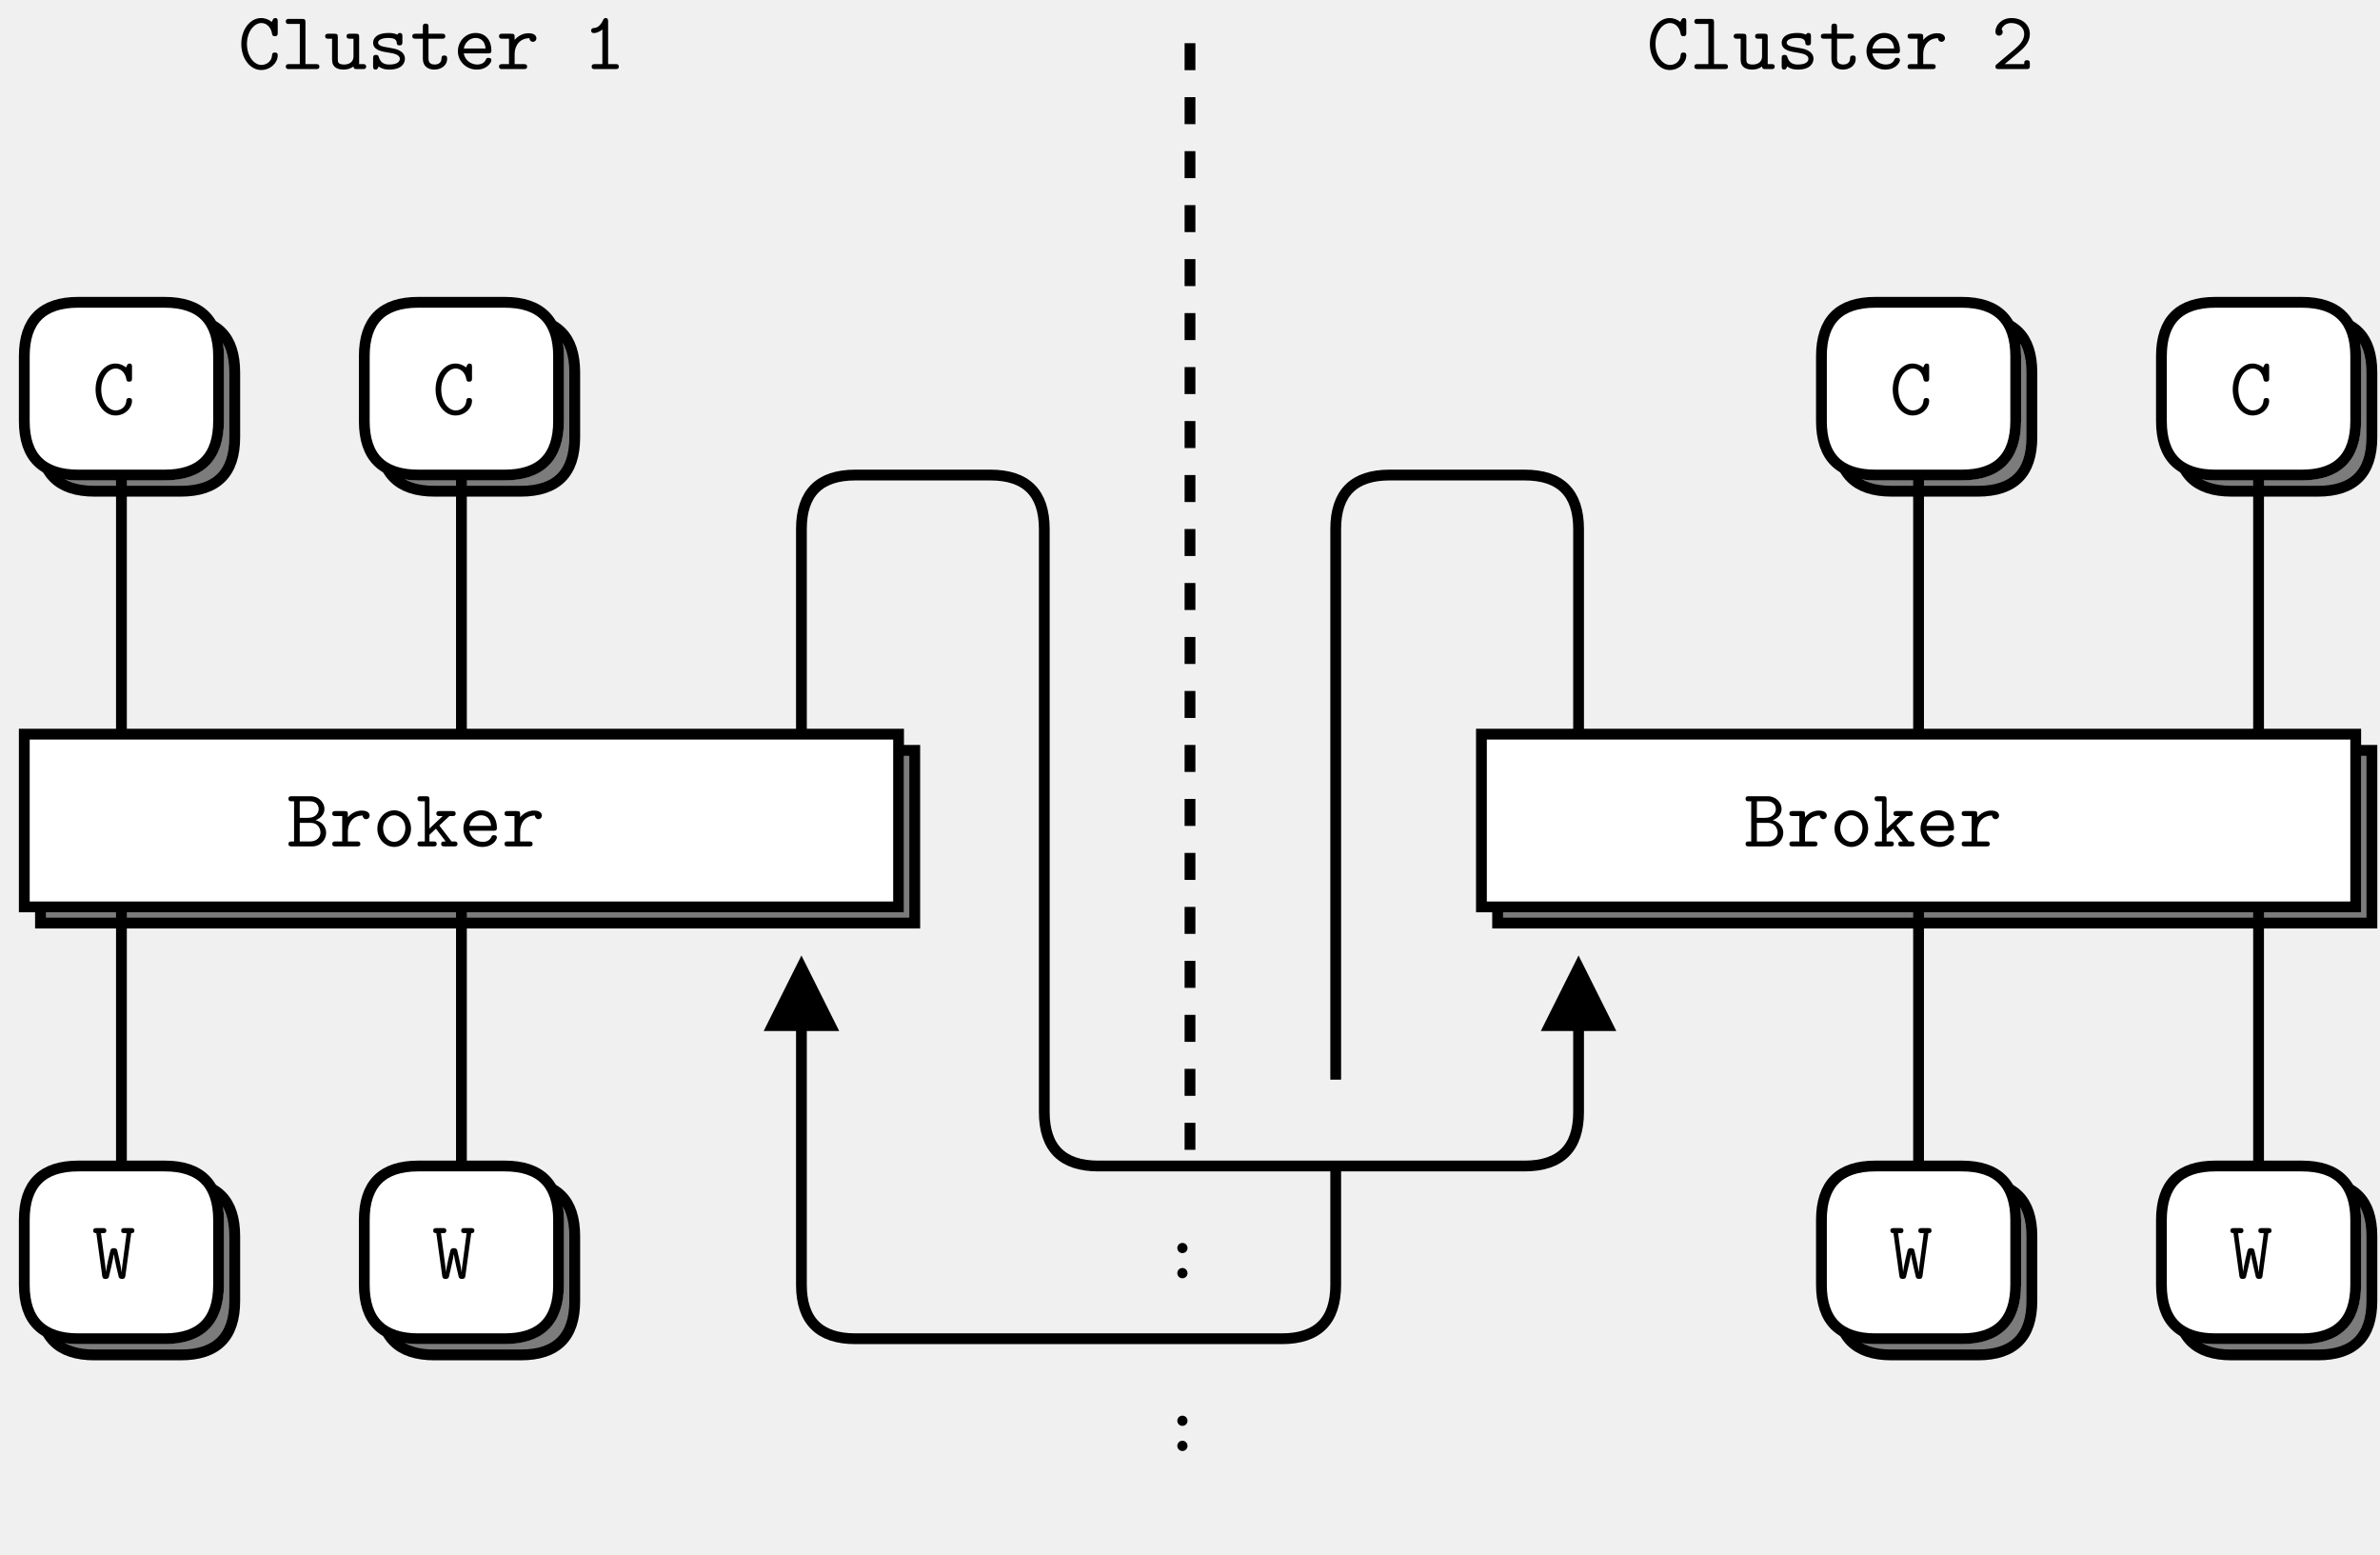
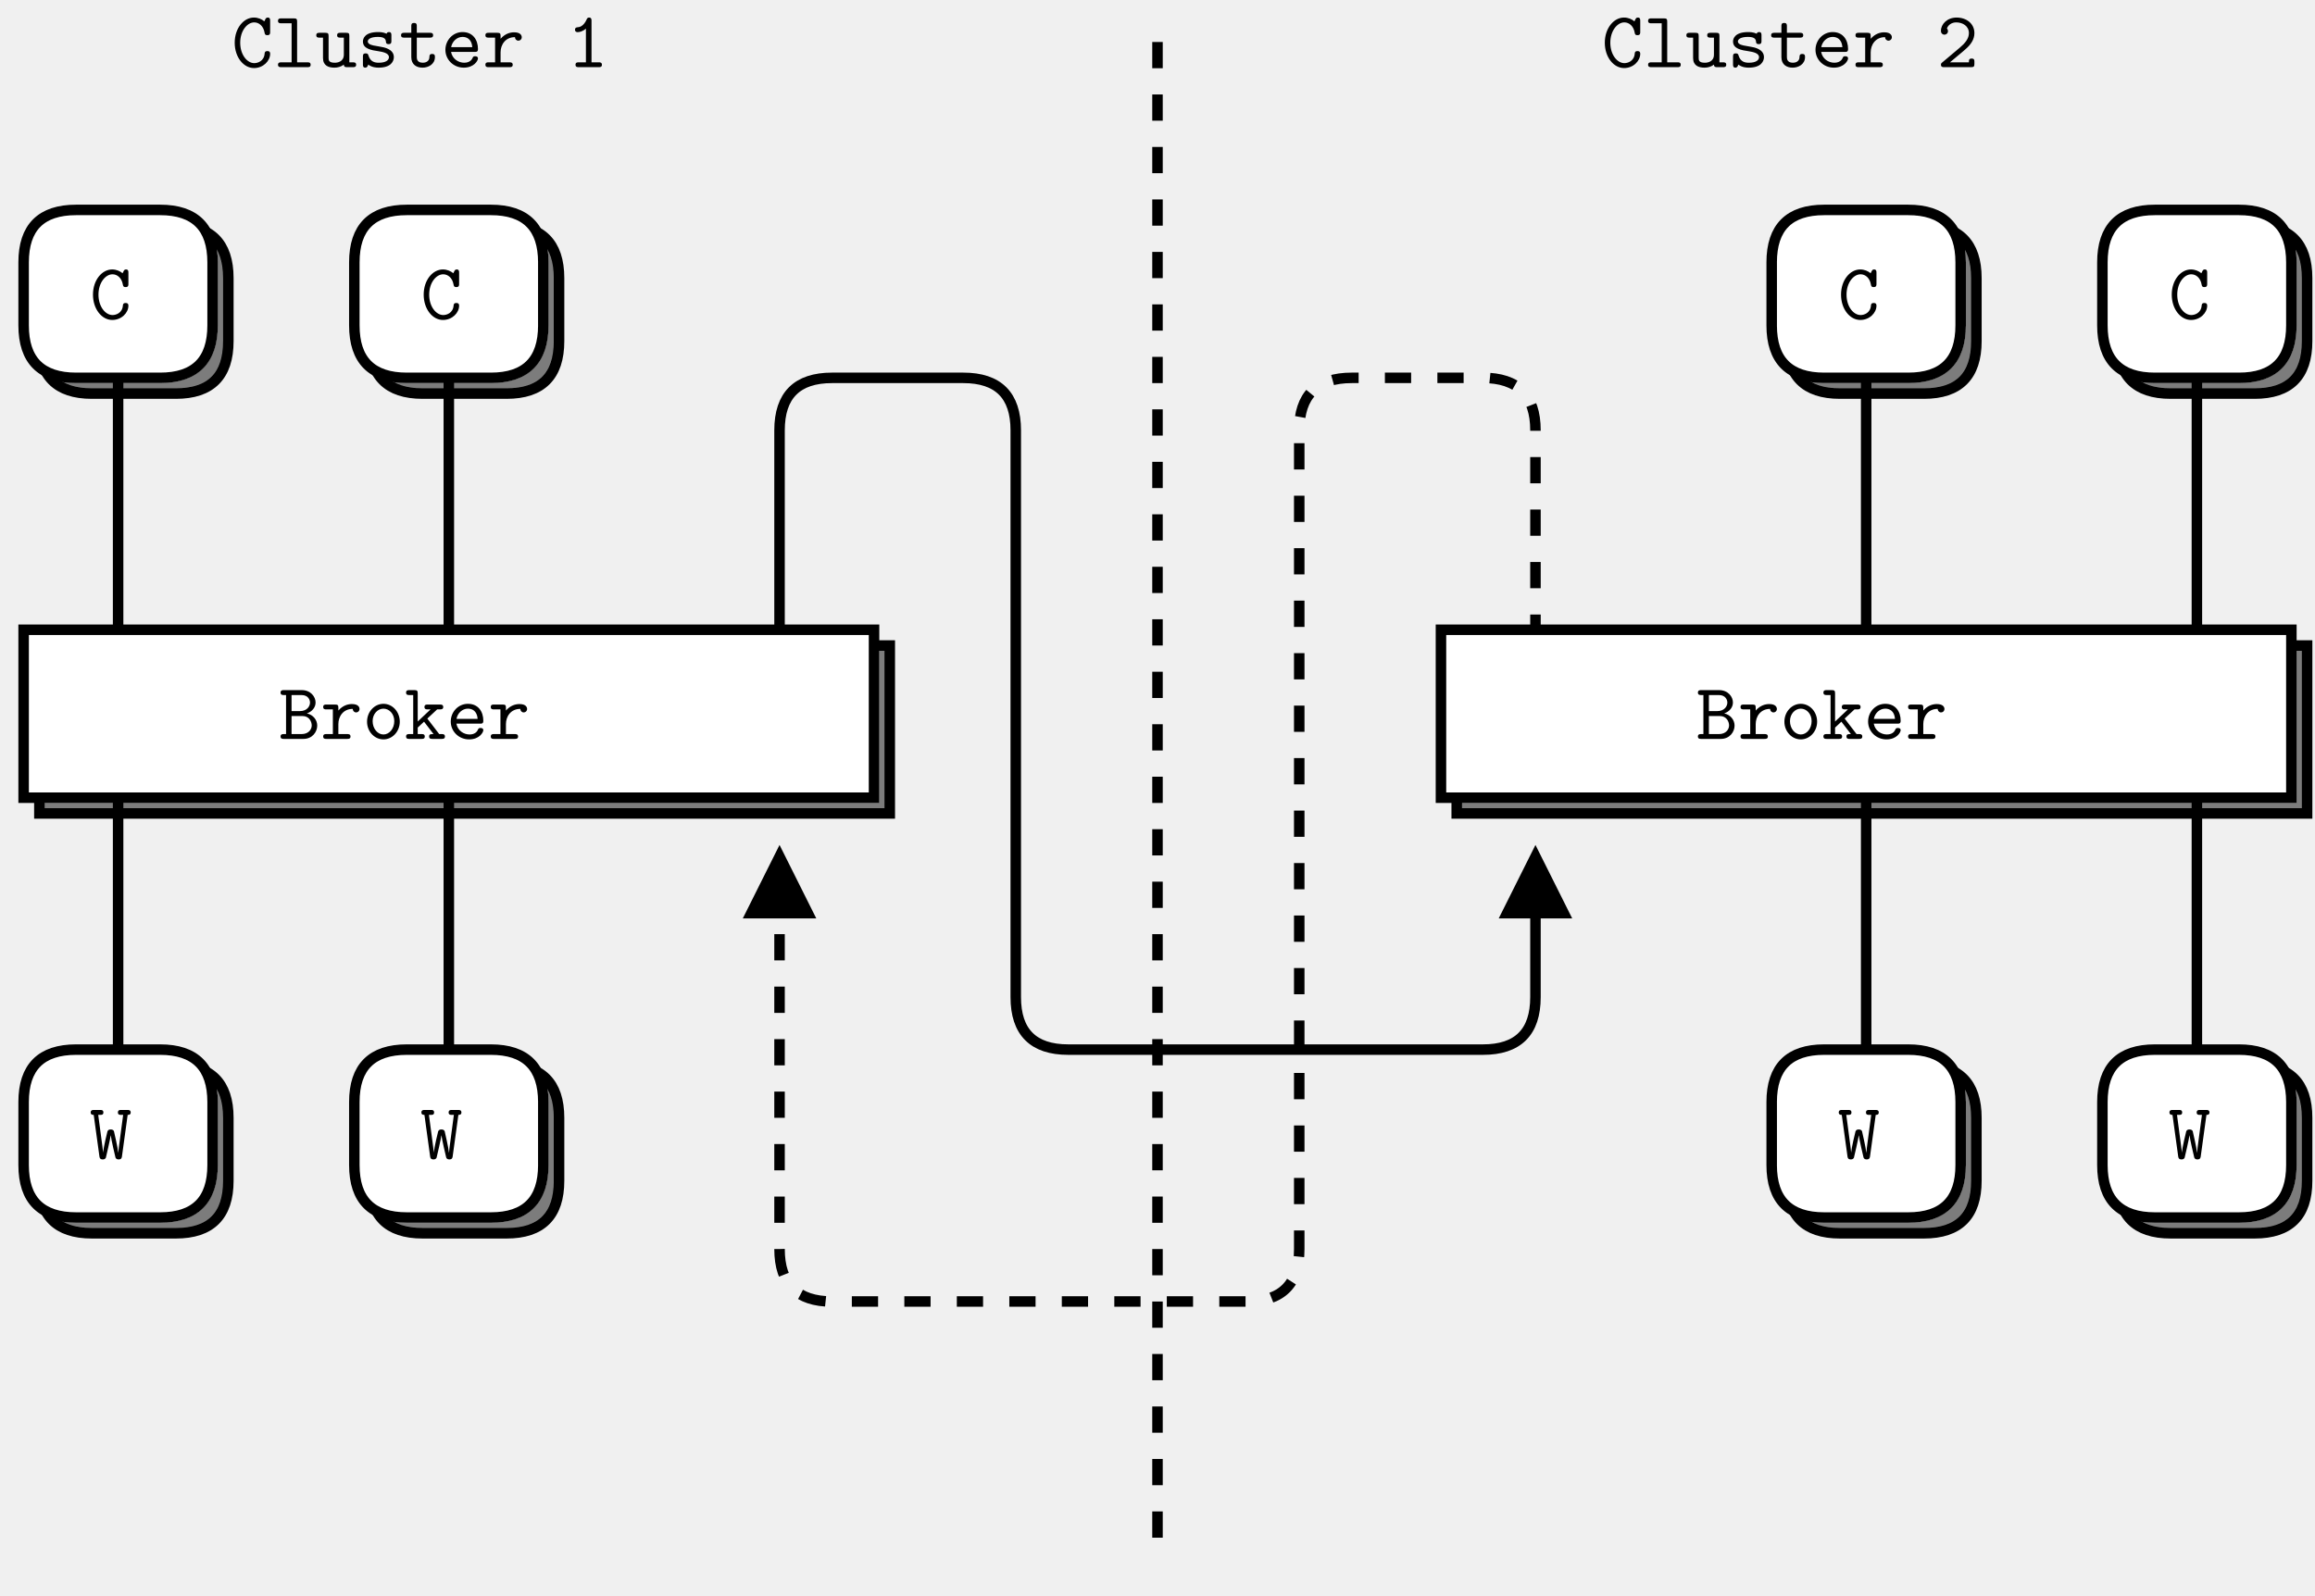
- <svg xmlns="http://www.w3.org/2000/svg" width="441px" height="288px" version="1.1">
+ <svg xmlns="http://www.w3.org/2000/svg" width="441px" height="304px" version="1.1">
  <defs>
    <filter id="dsFilter" width="150%" height="150%">
      <feOffset result="offOut" in="SourceGraphic" dx="3" dy="3" />
      <feColorMatrix result="matrixOut" in="offOut" type="matrix" values="0.2 0 0 0 0 0 0.2 0 0 0 0 0 0.2 0 0 0 0 0 1 0" />
      <feBlend in="SourceGraphic" in2="matrixOut" mode="normal" />
    </filter>
    <marker id="iPointer" viewBox="0 0 10 10" refX="5" refY="5" markerUnits="strokeWidth" markerWidth="8" markerHeight="7" orient="auto">
      <path d="M 10 0 L 10 10 L 0 5 z" />
    </marker>
    <marker id="Pointer" viewBox="0 0 10 10" refX="5" refY="5" markerUnits="strokeWidth" markerWidth="8" markerHeight="7" orient="auto">
      <path d="M 0 0 L 10 5 L 0 10 z" />
    </marker>
  </defs>
  <g id="boxes" stroke="black" stroke-width="2" fill="none">
    <g id="group0">
-       <path id="path0" filter="url(#dsFilter)" fill="#fff" d="M 4.5 66 Q 4.5 56 14.5 56 L 30.5 56 Q 40.5 56 40.5 66 L 40.5 78 Q 40.5 88 30.5 88 L 14.5 88 Q 4.5 88 4.5 78 Z" />
-       <text x="17.1" y="76.8" id="text0" fill="#000" stroke="none" style="font-family:LMMono10,monospace;font-size:15.2px">C</text>
+       <path id="path0" filter="url(#dsFilter)" fill="#fff" d="M 4.5 50 Q 4.5 40 14.5 40 L 30.5 40 Q 40.5 40 40.5 50 L 40.5 62 Q 40.5 72 30.5 72 L 14.5 72 Q 4.5 72 4.5 62 Z" />
+       <text x="17.1" y="60.8" id="text0" fill="#000" stroke="none" style="font-family:LMMono10,monospace;font-size:15.2px">C</text>
    </g>
    <g id="group2">
-       <path id="path2" filter="url(#dsFilter)" fill="#fff" d="M 67.5 66 Q 67.5 56 77.5 56 L 93.5 56 Q 103.5 56 103.5 66 L 103.5 78 Q 103.5 88 93.5 88 L 77.5 88 Q 67.5 88 67.5 78 Z" />
-       <text x="80.1" y="76.8" id="text2" fill="#000" stroke="none" style="font-family:LMMono10,monospace;font-size:15.2px">C</text>
+       <path id="path2" filter="url(#dsFilter)" fill="#fff" d="M 67.5 50 Q 67.5 40 77.5 40 L 93.5 40 Q 103.5 40 103.5 50 L 103.5 62 Q 103.5 72 93.5 72 L 77.5 72 Q 67.5 72 67.5 62 Z" />
+       <text x="80.1" y="60.8" id="text2" fill="#000" stroke="none" style="font-family:LMMono10,monospace;font-size:15.2px">C</text>
    </g>
    <g id="group4">
-       <path id="path4" filter="url(#dsFilter)" fill="#fff" d="M 337.5 66 Q 337.5 56 347.5 56 L 363.5 56 Q 373.5 56 373.5 66 L 373.5 78 Q 373.5 88 363.5 88 L 347.5 88 Q 337.5 88 337.5 78 Z" />
-       <text x="350.1" y="76.8" id="text4" fill="#000" stroke="none" style="font-family:LMMono10,monospace;font-size:15.2px">C</text>
+       <path id="path4" filter="url(#dsFilter)" fill="#fff" d="M 337.5 50 Q 337.5 40 347.5 40 L 363.5 40 Q 373.5 40 373.5 50 L 373.5 62 Q 373.5 72 363.5 72 L 347.5 72 Q 337.5 72 337.5 62 Z" />
+       <text x="350.1" y="60.8" id="text4" fill="#000" stroke="none" style="font-family:LMMono10,monospace;font-size:15.2px">C</text>
    </g>
    <g id="group6">
-       <path id="path6" filter="url(#dsFilter)" fill="#fff" d="M 400.5 66 Q 400.5 56 410.5 56 L 426.5 56 Q 436.5 56 436.5 66 L 436.5 78 Q 436.5 88 426.5 88 L 410.5 88 Q 400.5 88 400.5 78 Z" />
-       <text x="413.1" y="76.8" id="text6" fill="#000" stroke="none" style="font-family:LMMono10,monospace;font-size:15.2px">C</text>
+       <path id="path6" filter="url(#dsFilter)" fill="#fff" d="M 400.5 50 Q 400.5 40 410.5 40 L 426.5 40 Q 436.5 40 436.5 50 L 436.5 62 Q 436.5 72 426.5 72 L 410.5 72 Q 400.5 72 400.5 62 Z" />
+       <text x="413.1" y="60.8" id="text6" fill="#000" stroke="none" style="font-family:LMMono10,monospace;font-size:15.2px">C</text>
    </g>
    <g id="group24">
-       <path id="path24" filter="url(#dsFilter)" fill="#fff" d="M 4.5 136 L 166.5 136 L 166.5 168 L 4.5 168 Z" />
-       <text x="53.1" y="156.8" id="text24" fill="#000" stroke="none" style="font-family:LMMono10,monospace;font-size:15.2px">Broker </text>
+       <path id="path24" filter="url(#dsFilter)" fill="#fff" d="M 4.5 120 L 166.5 120 L 166.5 152 L 4.5 152 Z" />
+       <text x="53.1" y="140.8" id="text24" fill="#000" stroke="none" style="font-family:LMMono10,monospace;font-size:15.2px">Broker </text>
    </g>
    <g id="group29">
-       <path id="path29" filter="url(#dsFilter)" fill="#fff" d="M 274.5 136 L 436.5 136 L 436.5 168 L 274.5 168 Z" />
-       <text x="323.1" y="156.8" id="text29" fill="#000" stroke="none" style="font-family:LMMono10,monospace;font-size:15.2px">Broker </text>
+       <path id="path29" filter="url(#dsFilter)" fill="#fff" d="M 274.5 120 L 436.5 120 L 436.5 152 L 274.5 152 Z" />
+       <text x="323.1" y="140.8" id="text29" fill="#000" stroke="none" style="font-family:LMMono10,monospace;font-size:15.2px">Broker </text>
    </g>
    <g id="group42">
-       <path id="path42" filter="url(#dsFilter)" fill="#fff" d="M 4.5 226 Q 4.5 216 14.5 216 L 30.5 216 Q 40.5 216 40.5 226 L 40.5 238 Q 40.5 248 30.5 248 L 14.5 248 Q 4.5 248 4.5 238 Z" />
-       <text x="17.1" y="236.8" id="text42" fill="#000" stroke="none" style="font-family:LMMono10,monospace;font-size:15.2px">W</text>
+       <path id="path42" filter="url(#dsFilter)" fill="#fff" d="M 4.5 210 Q 4.5 200 14.5 200 L 30.5 200 Q 40.5 200 40.5 210 L 40.5 222 Q 40.5 232 30.5 232 L 14.5 232 Q 4.5 232 4.5 222 Z" />
+       <text x="17.1" y="220.8" id="text42" fill="#000" stroke="none" style="font-family:LMMono10,monospace;font-size:15.2px">W</text>
    </g>
    <g id="group45">
-       <path id="path45" filter="url(#dsFilter)" fill="#fff" d="M 67.5 226 Q 67.5 216 77.5 216 L 93.5 216 Q 103.5 216 103.5 226 L 103.5 238 Q 103.5 248 93.5 248 L 77.5 248 Q 67.5 248 67.5 238 Z" />
-       <text x="80.1" y="236.8" id="text45" fill="#000" stroke="none" style="font-family:LMMono10,monospace;font-size:15.2px">W</text>
+       <path id="path45" filter="url(#dsFilter)" fill="#fff" d="M 67.5 210 Q 67.5 200 77.5 200 L 93.5 200 Q 103.5 200 103.5 210 L 103.5 222 Q 103.5 232 93.5 232 L 77.5 232 Q 67.5 232 67.5 222 Z" />
+       <text x="80.1" y="220.8" id="text45" fill="#000" stroke="none" style="font-family:LMMono10,monospace;font-size:15.2px">W</text>
    </g>
-     <g id="group50">
-       <path id="path50" filter="url(#dsFilter)" fill="#fff" d="M 337.5 226 Q 337.5 216 347.5 216 L 363.5 216 Q 373.5 216 373.5 226 L 373.5 238 Q 373.5 248 363.5 248 L 347.5 248 Q 337.5 248 337.5 238 Z" />
-       <text x="350.1" y="236.8" id="text50" fill="#000" stroke="none" style="font-family:LMMono10,monospace;font-size:15.2px">W</text>
+     <g id="group52">
+       <path id="path52" filter="url(#dsFilter)" fill="#fff" d="M 337.5 210 Q 337.5 200 347.5 200 L 363.5 200 Q 373.5 200 373.5 210 L 373.5 222 Q 373.5 232 363.5 232 L 347.5 232 Q 337.5 232 337.5 222 Z" />
+       <text x="350.1" y="220.8" id="text52" fill="#000" stroke="none" style="font-family:LMMono10,monospace;font-size:15.2px">W</text>
    </g>
-     <g id="group53">
-       <path id="path53" filter="url(#dsFilter)" fill="#fff" d="M 400.5 226 Q 400.5 216 410.5 216 L 426.5 216 Q 436.5 216 436.5 226 L 436.5 238 Q 436.5 248 426.5 248 L 410.5 248 Q 400.5 248 400.5 238 Z" />
-       <text x="413.1" y="236.8" id="text53" fill="#000" stroke="none" style="font-family:LMMono10,monospace;font-size:15.2px">W</text>
+     <g id="group55">
+       <path id="path55" filter="url(#dsFilter)" fill="#fff" d="M 400.5 210 Q 400.5 200 410.5 200 L 426.5 200 Q 436.5 200 436.5 210 L 436.5 222 Q 436.5 232 426.5 232 L 410.5 232 Q 400.5 232 400.5 222 Z" />
+       <text x="413.1" y="220.8" id="text55" fill="#000" stroke="none" style="font-family:LMMono10,monospace;font-size:15.2px">W</text>
    </g>
  </g>
  <g id="lines" stroke="black" stroke-width="2" fill="none">
-     <g id="group107">
-       <path id="path107" d="M 22.5 88 L 22.5 136 " />
+     <g id="group111">
+       <path id="path111" d="M 22.5 72 L 22.5 120 " />
    </g>
-     <g id="group113">
-       <path id="path113" d="M 22.5 168 L 22.5 216 " />
+     <g id="group117">
+       <path id="path117" d="M 22.5 152 L 22.5 200 " />
    </g>
-     <g id="group235">
-       <path id="path235" d="M 85.5 88 L 85.5 136 " />
+     <g id="group246">
+       <path id="path246" d="M 85.5 72 L 85.5 120 " />
    </g>
-     <g id="group241">
-       <path id="path241" d="M 85.5 168 L 85.5 216 " />
+     <g id="group252">
+       <path id="path252" d="M 85.5 152 L 85.5 200 " />
    </g>
-     <g id="group366">
-       <path id="path366" marker-end="url(#Pointer)" d="M 148.5 136 L 148.5 98 Q 148.5 88 158.5 88 L 183.5 88 Q 193.5 88 193.5 98 L 193.5 206 Q 193.5 216 203.5 216 L 282.5 216 Q 292.5 216 292.5 206 L 292.5 184 " />
+     <g id="group384">
+       <path id="path384" marker-end="url(#Pointer)" d="M 148.5 120 L 148.5 82 Q 148.5 72 158.5 72 L 183.5 72 Q 193.5 72 193.5 82 L 193.5 190 Q 193.5 200 203.5 200 L 220.5 200 L 247.5 200 L 282.5 200 Q 292.5 200 292.5 190 L 292.5 168 " />
    </g>
-     <g id="group370">
-       <path id="path370" marker-start="url(#iPointer)" d="M 148.5 184 L 148.5 238 Q 148.5 248 158.5 248 L 237.5 248 Q 247.5 248 247.5 238 L 247.5 216 " />
+     <g id="group388">
+       <path id="path388" stroke-dasharray="5 5" marker-start="url(#iPointer)" d="M 148.5 168 L 148.5 238 Q 148.5 248 158.5 248 L 220.5 248 L 237.5 248 Q 247.5 248 247.5 238 L 247.5 200 L 247.5 82 Q 247.5 72 257.5 72 L 282.5 72 Q 292.5 72 292.5 82 L 292.5 120 " />
    </g>
-     <g id="group503">
-       <path id="path503" stroke-dasharray="5 5" d="M 220.5 8 L 220.5 216 " />
+     <g id="group530">
+       <path id="path530" stroke-dasharray="5 5" d="M 220.5 8 L 220.5 200 L 220.5 248 L 220.5 296 " />
    </g>
-     <g id="group569">
-       <path id="path569" d="M 247.5 200 L 247.5 98 Q 247.5 88 257.5 88 L 282.5 88 Q 292.5 88 292.5 98 L 292.5 136 " />
+     <g id="group819">
+       <path id="path819" d="M 355.5 72 L 355.5 120 " />
    </g>
-     <g id="group778">
-       <path id="path778" d="M 355.5 88 L 355.5 136 " />
+     <g id="group825">
+       <path id="path825" d="M 355.5 152 L 355.5 200 " />
    </g>
-     <g id="group784">
-       <path id="path784" d="M 355.5 168 L 355.5 216 " />
+     <g id="group954">
+       <path id="path954" d="M 418.5 72 L 418.5 120 " />
    </g>
-     <g id="group906">
-       <path id="path906" d="M 418.5 88 L 418.5 136 " />
-     </g>
-     <g id="group912">
-       <path id="path912" d="M 418.5 168 L 418.5 216 " />
+     <g id="group960">
+       <path id="path960" d="M 418.5 152 L 418.5 200 " />
    </g>
  </g>
  <g id="text" fill="black" style="font-family:LMMono10,monospace;font-size:15.2px">
    <text x="44.1" y="12.8" id="text0" fill="#000">Cluster 1 </text>
    <text x="305.1" y="12.8" id="text1" fill="#000">Cluster 2</text>
-     <text x="215.1" y="236.8" id="text10" fill="#000">:</text>
-     <text x="215.1" y="268.8" id="text13" fill="#000">:</text>
  </g>
</svg>
